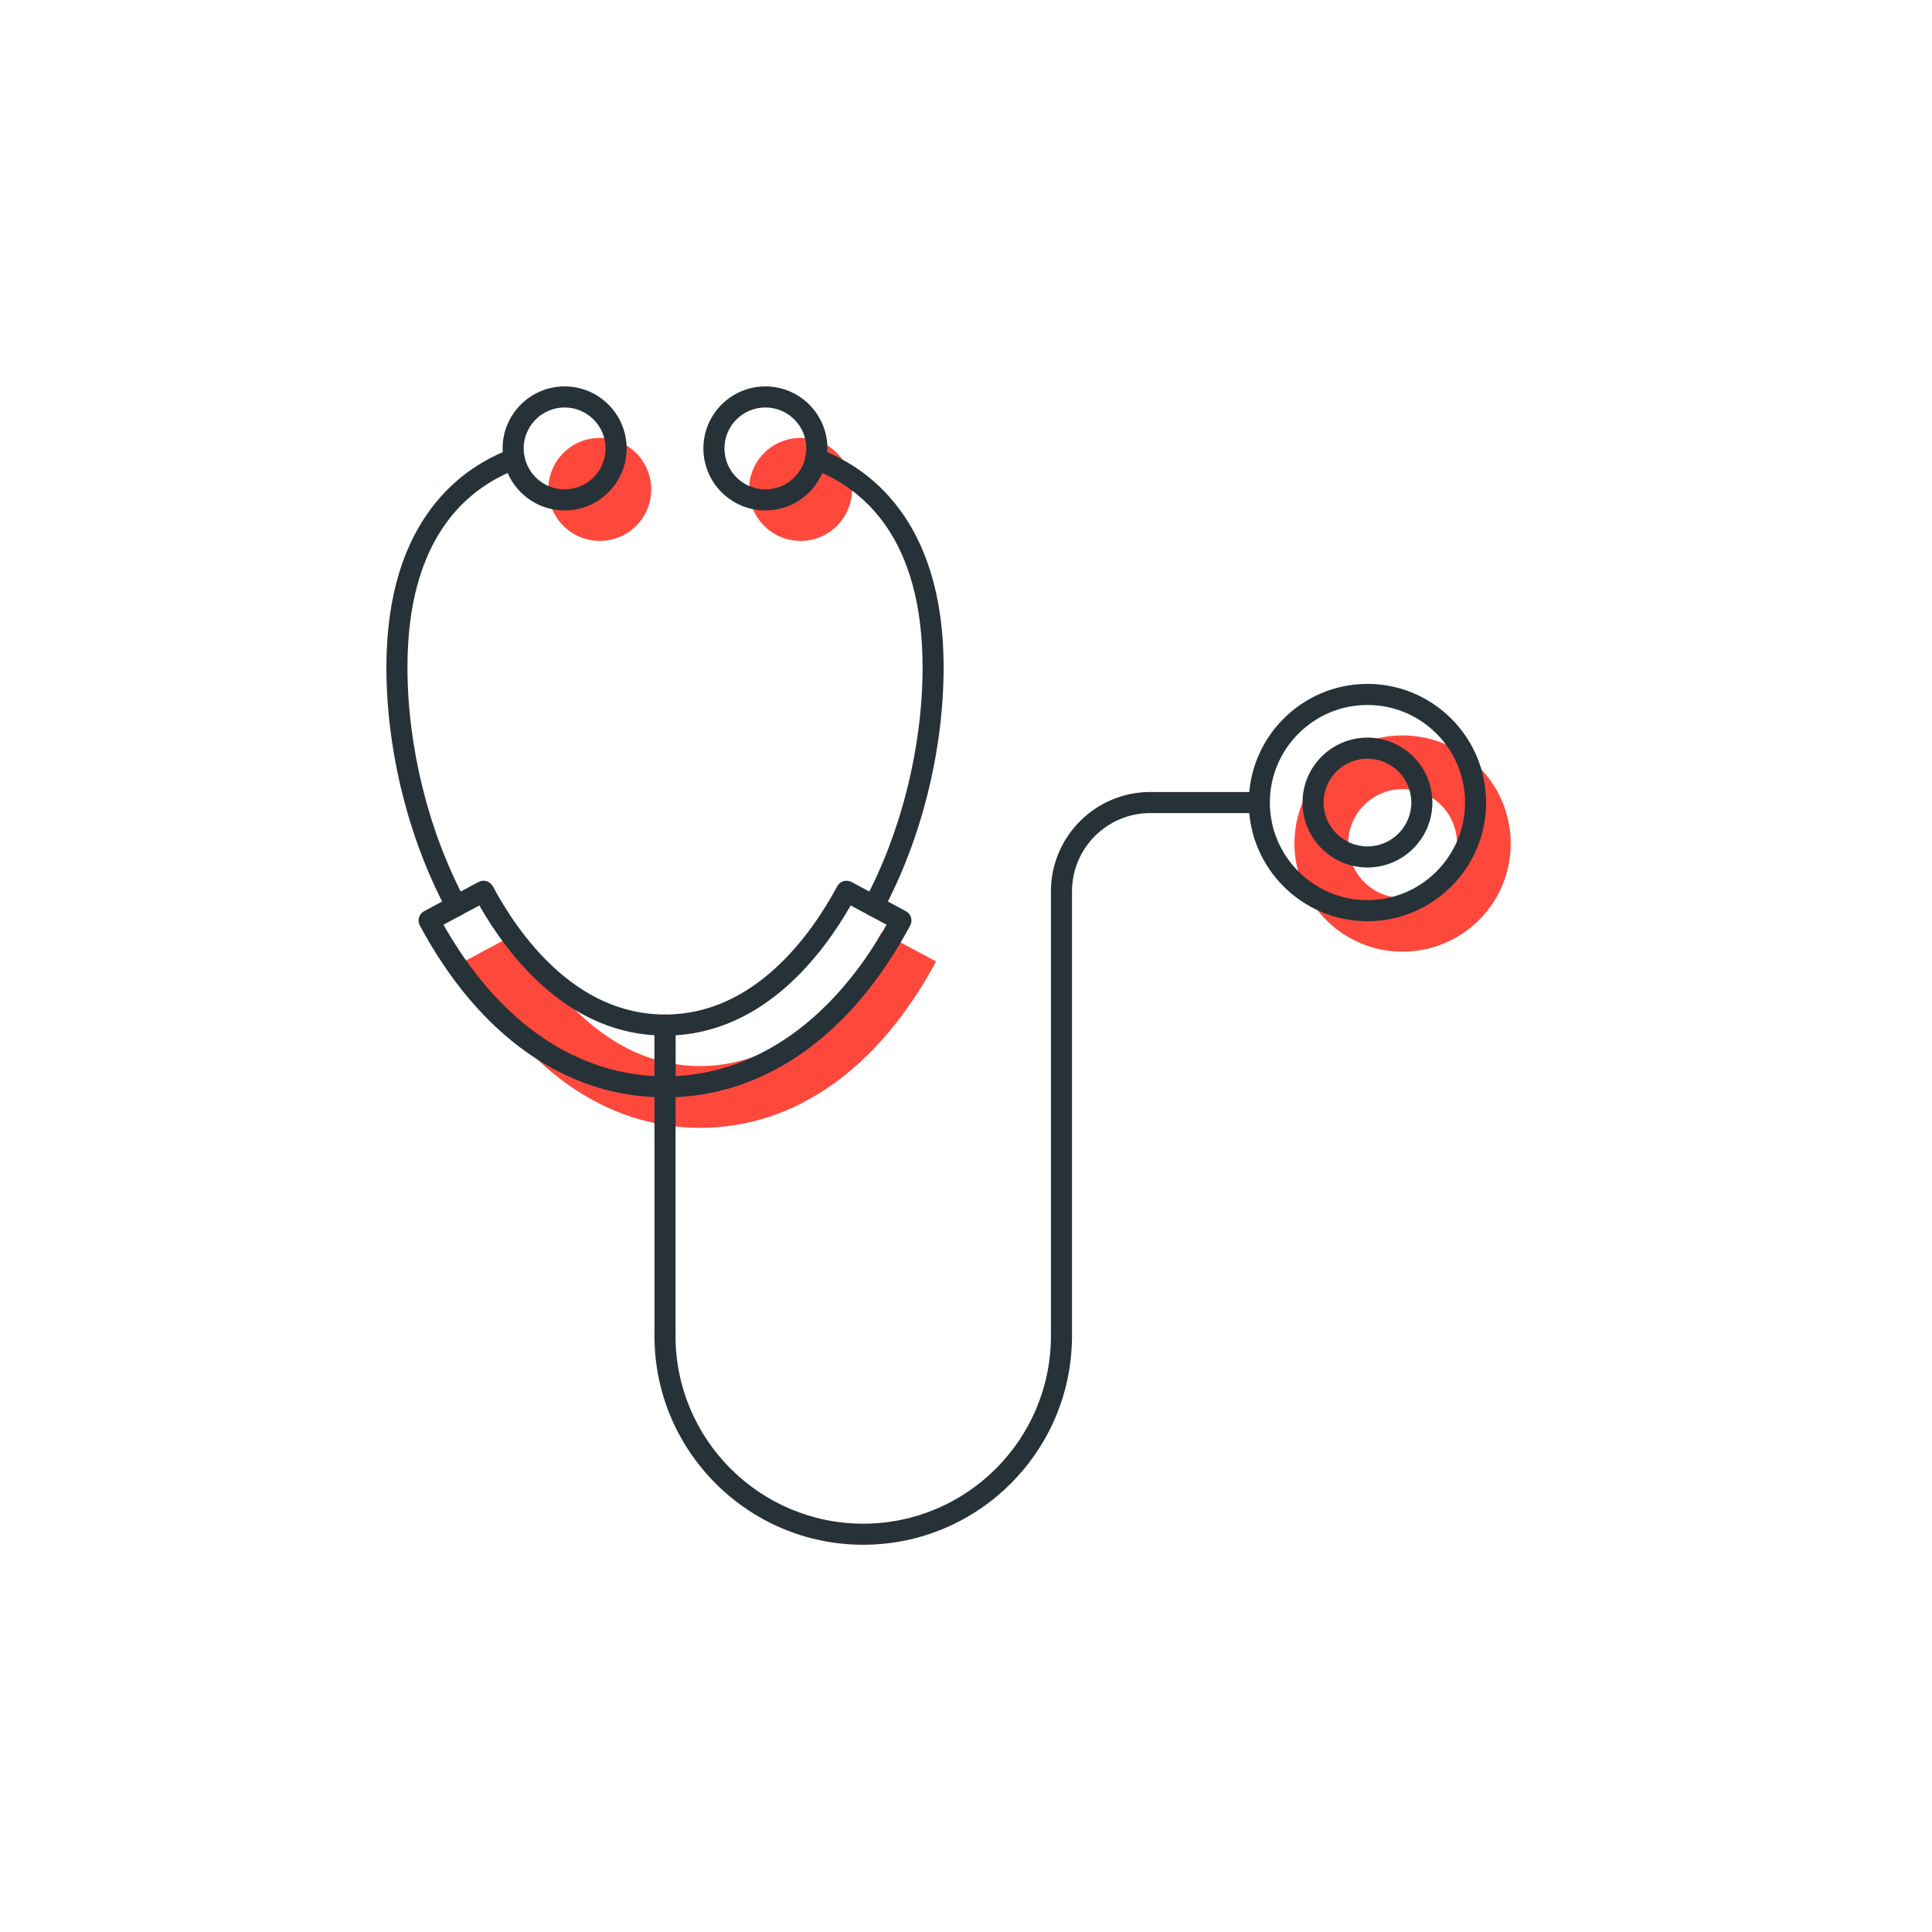
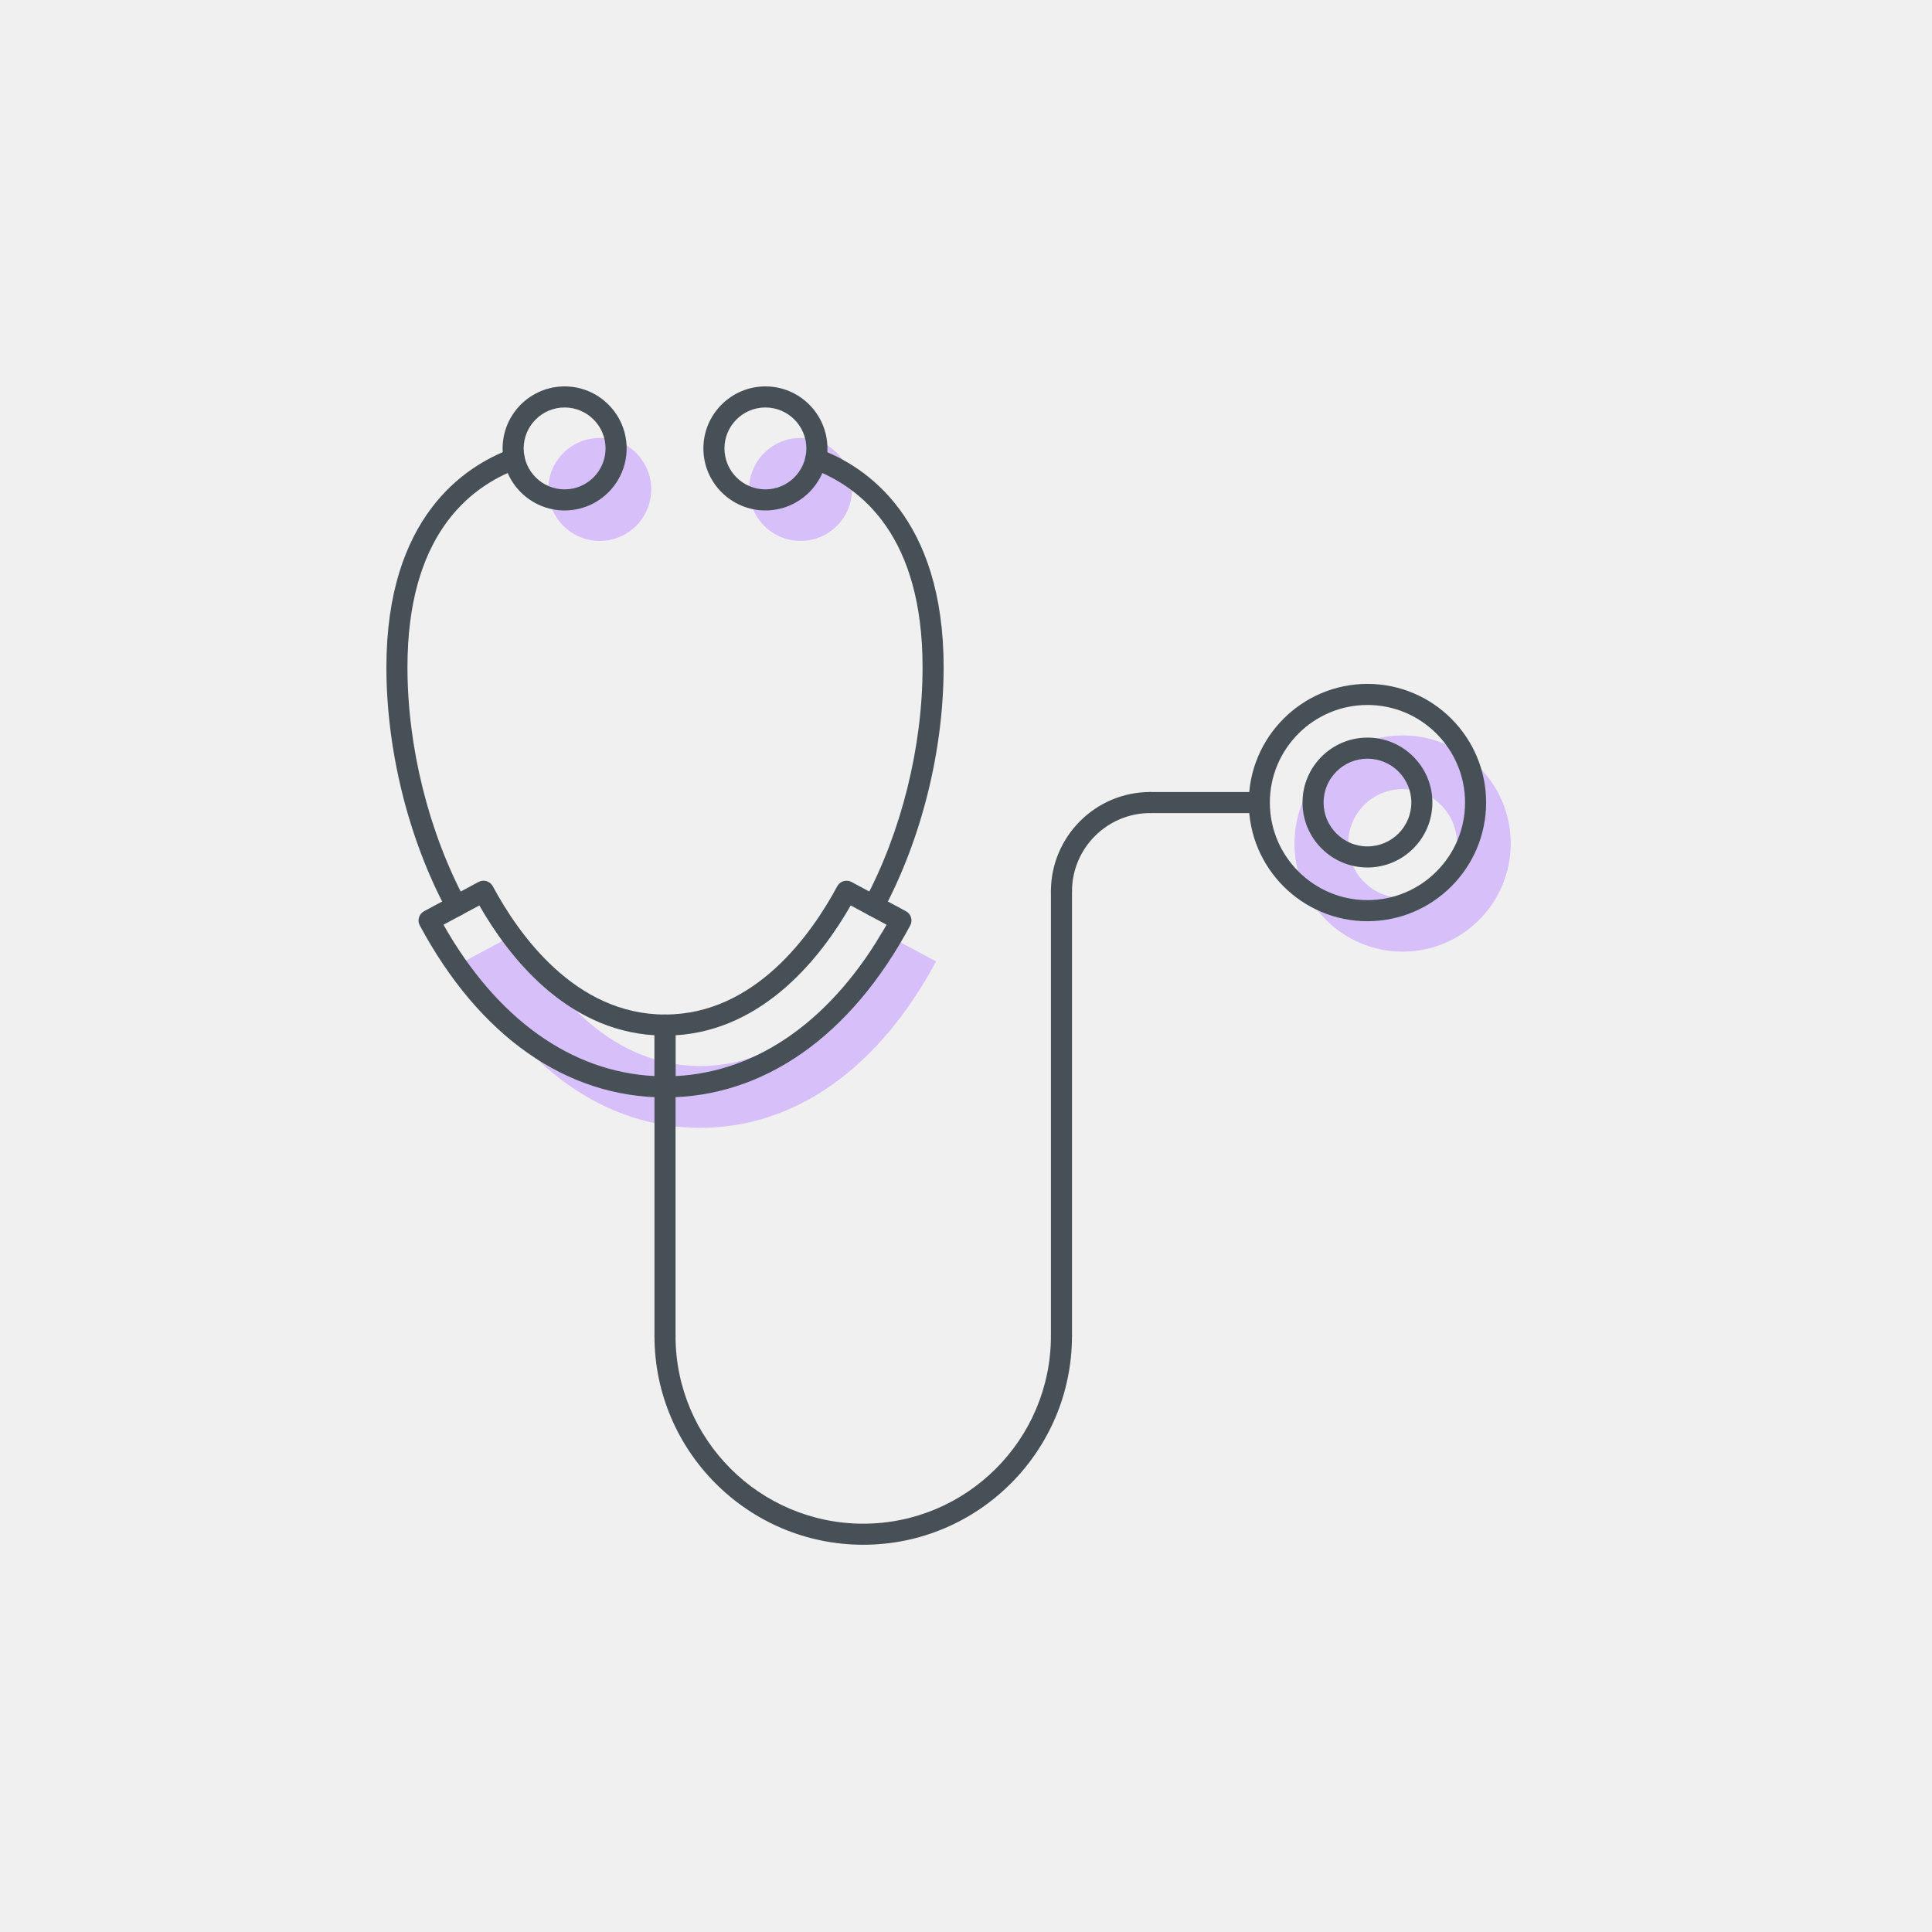
<svg xmlns="http://www.w3.org/2000/svg" width="110" height="110" viewBox="0 0 110 110" fill="none">
  <g id="i-sal">
-     <rect width="110" height="110" fill="white" />
    <g id="Group">
-       <path id="Fill 1" fill-rule="evenodd" clip-rule="evenodd" d="M37.078 27.865C37.078 26.246 35.766 24.934 34.146 24.934C32.528 24.934 31.216 26.246 31.216 27.865C31.216 29.484 32.528 30.797 34.146 30.797C35.766 30.797 37.078 29.484 37.078 27.865" fill="#FF483C" />
-       <path id="Fill 3" fill-rule="evenodd" clip-rule="evenodd" d="M39.863 64.214C34.48 64.214 29.709 60.85 26.43 54.741L29.529 53.077C31.056 55.923 34.43 60.696 39.863 60.696V64.214Z" fill="#FF483C" />
-       <path id="Fill 5" fill-rule="evenodd" clip-rule="evenodd" d="M42.648 27.865C42.648 26.246 43.959 24.934 45.58 24.934C47.199 24.934 48.511 26.246 48.511 27.865C48.511 29.484 47.199 30.797 45.58 30.797C43.959 30.797 42.648 29.484 42.648 27.865" fill="#FF483C" />
-       <path id="Fill 7" fill-rule="evenodd" clip-rule="evenodd" d="M39.863 64.214C45.246 64.214 50.016 60.85 53.296 54.741L50.197 53.077C48.669 55.923 45.296 60.696 39.863 60.696V64.214Z" fill="#FF483C" />
-       <path id="Exclude" fill-rule="evenodd" clip-rule="evenodd" d="M86.014 48.027C86.014 44.627 83.257 41.871 79.858 41.871C76.457 41.871 73.701 44.627 73.701 48.027C73.701 51.427 76.457 54.183 79.858 54.183C83.257 54.183 86.014 51.427 86.014 48.027M82.955 48.027C82.955 46.316 81.568 44.929 79.857 44.929C78.146 44.929 76.76 46.316 76.76 48.027C76.76 49.737 78.146 51.124 79.857 51.124C81.568 51.124 82.955 49.737 82.955 48.027" fill="#FF483C" />
-       <path id="Fill 14" fill-rule="evenodd" clip-rule="evenodd" d="M32.147 23.2C30.861 23.2 29.816 24.246 29.816 25.531C29.816 26.817 30.861 27.863 32.147 27.863C33.432 27.863 34.478 26.817 34.478 25.531C34.478 24.246 33.432 23.2 32.147 23.2M32.147 29.063C30.2 29.063 28.616 27.478 28.616 25.531C28.616 23.584 30.2 22 32.147 22C34.093 22 35.678 23.584 35.678 25.531C35.678 27.478 34.093 29.063 32.147 29.063" fill="#263238" />
-       <path id="Fill 16" fill-rule="evenodd" clip-rule="evenodd" d="M25.981 52.177C25.766 52.177 25.56 52.062 25.452 51.861C23.257 47.774 22 42.718 22 37.99C22 29.475 26.427 26.552 29.066 25.569C29.381 25.453 29.723 25.611 29.838 25.921C29.954 26.232 29.796 26.577 29.486 26.693C26.618 27.762 23.199 30.59 23.199 37.99C23.199 42.526 24.406 47.375 26.508 51.293C26.666 51.585 26.556 51.949 26.264 52.106C26.173 52.154 26.077 52.177 25.981 52.177" fill="#263238" />
-       <path id="Fill 18" fill-rule="evenodd" clip-rule="evenodd" d="M25.249 52.65C28.277 57.998 32.509 61.031 37.264 61.266V58.944C32.189 58.634 28.937 54.43 27.292 51.552L25.249 52.65ZM37.863 62.481C32.248 62.481 27.29 59.004 23.902 52.692C23.745 52.4 23.854 52.037 24.146 51.88L27.245 50.215C27.385 50.14 27.551 50.123 27.702 50.169C27.854 50.215 27.982 50.32 28.058 50.46C29.521 53.188 32.741 57.763 37.863 57.763C38.194 57.763 38.463 58.031 38.463 58.363V61.881C38.463 62.213 38.194 62.481 37.863 62.481V62.481Z" fill="#263238" />
-       <path id="Fill 20" fill-rule="evenodd" clip-rule="evenodd" d="M43.579 23.2C42.293 23.2 41.247 24.246 41.247 25.531C41.247 26.817 42.293 27.863 43.579 27.863C44.865 27.863 45.911 26.817 45.911 25.531C45.911 24.246 44.865 23.2 43.579 23.2M43.579 29.063C41.632 29.063 40.048 27.478 40.048 25.531C40.048 23.584 41.632 22 43.579 22C45.526 22 47.11 23.584 47.11 25.531C47.11 27.478 45.526 29.063 43.579 29.063" fill="#263238" />
-       <path id="Fill 22" fill-rule="evenodd" clip-rule="evenodd" d="M49.745 52.177C49.649 52.177 49.553 52.154 49.462 52.106C49.17 51.949 49.06 51.585 49.218 51.293C51.32 47.375 52.527 42.526 52.527 37.99C52.527 30.591 49.107 27.762 46.239 26.693C45.929 26.577 45.771 26.232 45.887 25.921C46.002 25.611 46.349 25.453 46.659 25.569C49.299 26.552 53.726 29.475 53.726 37.99C53.726 42.718 52.469 47.774 50.274 51.861C50.166 52.062 49.959 52.177 49.745 52.177" fill="#263238" />
-       <path id="Fill 24" fill-rule="evenodd" clip-rule="evenodd" d="M38.463 58.945V61.267C43.216 61.031 47.448 57.998 50.478 52.651L48.435 51.553C46.789 54.43 43.535 58.634 38.463 58.945M37.863 62.482C37.532 62.482 37.264 62.213 37.264 61.882V58.363C37.264 58.032 37.532 57.763 37.863 57.763C42.983 57.763 46.204 53.188 47.669 50.461C47.744 50.32 47.872 50.216 48.025 50.17C48.179 50.124 48.342 50.141 48.482 50.216L51.58 51.881C51.872 52.037 51.982 52.401 51.824 52.693C48.436 59.005 43.478 62.482 37.863 62.482" fill="#263238" />
-       <path id="Fill 26" fill-rule="evenodd" clip-rule="evenodd" d="M49.149 87.952C42.595 87.952 37.263 82.62 37.263 76.066C37.263 75.735 37.532 75.466 37.863 75.466C38.194 75.466 38.462 75.735 38.462 76.066C38.462 81.958 43.256 86.752 49.149 86.752C55.041 86.752 59.835 81.958 59.835 76.066C59.835 75.735 60.103 75.466 60.434 75.466C60.765 75.466 61.034 75.735 61.034 76.066C61.034 82.62 55.703 87.952 49.149 87.952" fill="#263238" />
-       <path id="Fill 28" fill-rule="evenodd" clip-rule="evenodd" d="M37.863 76.666C37.532 76.666 37.263 76.397 37.263 76.067V61.882C37.263 61.55 37.532 61.282 37.863 61.282C38.194 61.282 38.463 61.55 38.463 61.882V76.067C38.463 76.397 38.194 76.666 37.863 76.666" fill="#263238" />
-       <path id="Fill 30" fill-rule="evenodd" clip-rule="evenodd" d="M60.435 51.35C60.104 51.35 59.835 51.081 59.835 50.75C59.835 47.631 62.372 45.093 65.492 45.093C65.823 45.093 66.091 45.362 66.091 45.693C66.091 46.025 65.823 46.293 65.492 46.293C63.035 46.293 61.035 48.292 61.035 50.75C61.035 51.081 60.766 51.35 60.435 51.35" fill="#263238" />
-       <path id="Fill 32" fill-rule="evenodd" clip-rule="evenodd" d="M60.435 76.666C60.104 76.666 59.835 76.397 59.835 76.067V50.749C59.835 50.419 60.104 50.15 60.435 50.15C60.766 50.15 61.035 50.419 61.035 50.749V76.067C61.035 76.397 60.766 76.666 60.435 76.666" fill="#263238" />
-       <path id="Fill 34" fill-rule="evenodd" clip-rule="evenodd" d="M71.135 46.293H65.491C65.16 46.293 64.892 46.024 64.892 45.693C64.892 45.361 65.16 45.093 65.491 45.093H71.135C71.466 45.093 71.735 45.361 71.735 45.693C71.735 46.024 71.466 46.293 71.135 46.293" fill="#263238" />
-       <path id="Fill 36" fill-rule="evenodd" clip-rule="evenodd" d="M77.857 40.138C74.794 40.138 72.3 42.63 72.3 45.694C72.3 48.758 74.794 51.25 77.857 51.25C80.92 51.25 83.414 48.758 83.414 45.694C83.414 42.63 80.92 40.138 77.857 40.138M77.857 52.45C74.131 52.45 71.101 49.419 71.101 45.694C71.101 41.969 74.131 38.938 77.857 38.938C81.583 38.938 84.613 41.969 84.613 45.694C84.613 49.419 81.583 52.45 77.857 52.45" fill="#263238" />
-       <path id="Fill 38" fill-rule="evenodd" clip-rule="evenodd" d="M77.857 43.196C76.48 43.196 75.359 44.316 75.359 45.693C75.359 47.071 76.48 48.191 77.857 48.191C79.234 48.191 80.355 47.071 80.355 45.693C80.355 44.316 79.234 43.196 77.857 43.196M77.857 49.391C75.818 49.391 74.16 47.732 74.16 45.693C74.16 43.654 75.818 41.996 77.857 41.996C79.896 41.996 81.554 43.654 81.554 45.693C81.554 47.732 79.896 49.391 77.857 49.391" fill="#263238" />
+       <path id="Fill 1" fill-rule="evenodd" clip-rule="evenodd" d="M37.078 27.865C37.078 26.246 35.766 24.934 34.146 24.934C32.528 24.934 31.216 26.246 31.216 27.865C31.216 29.484 32.528 30.797 34.146 30.797C35.766 30.797 37.078 29.484 37.078 27.865Z" fill="#D7BFF9" />
+       <path id="Fill 3" fill-rule="evenodd" clip-rule="evenodd" d="M39.863 64.214C34.48 64.214 29.709 60.85 26.43 54.741L29.529 53.077C31.056 55.923 34.43 60.696 39.863 60.696V64.214Z" fill="#D7BFF9" />
+       <path id="Fill 5" fill-rule="evenodd" clip-rule="evenodd" d="M42.648 27.865C42.648 26.246 43.959 24.934 45.58 24.934C47.199 24.934 48.511 26.246 48.511 27.865C48.511 29.484 47.199 30.797 45.58 30.797C43.959 30.797 42.648 29.484 42.648 27.865Z" fill="#D7BFF9" />
+       <path id="Fill 7" fill-rule="evenodd" clip-rule="evenodd" d="M39.863 64.214C45.246 64.214 50.016 60.85 53.296 54.741L50.197 53.077C48.669 55.923 45.296 60.696 39.863 60.696V64.214Z" fill="#D7BFF9" />
+       <path id="Exclude" fill-rule="evenodd" clip-rule="evenodd" d="M86.014 48.027C86.014 44.627 83.257 41.871 79.858 41.871C76.457 41.871 73.701 44.627 73.701 48.027C73.701 51.427 76.457 54.183 79.858 54.183C83.257 54.183 86.014 51.427 86.014 48.027ZM82.955 48.027C82.955 46.316 81.568 44.929 79.857 44.929C78.146 44.929 76.76 46.316 76.76 48.027C76.76 49.737 78.146 51.124 79.857 51.124C81.568 51.124 82.955 49.737 82.955 48.027Z" fill="#D7BFF9" />
+       <path id="Fill 14" fill-rule="evenodd" clip-rule="evenodd" d="M32.147 23.2C30.861 23.2 29.816 24.246 29.816 25.531C29.816 26.817 30.861 27.863 32.147 27.863C33.432 27.863 34.478 26.817 34.478 25.531C34.478 24.246 33.432 23.2 32.147 23.2ZM32.147 29.063C30.2 29.063 28.616 27.478 28.616 25.531C28.616 23.584 30.2 22 32.147 22C34.093 22 35.678 23.584 35.678 25.531C35.678 27.478 34.093 29.063 32.147 29.063Z" fill="#465056" />
+       <path id="Fill 16" fill-rule="evenodd" clip-rule="evenodd" d="M25.981 52.177C25.766 52.177 25.56 52.062 25.452 51.861C23.257 47.774 22 42.718 22 37.99C22 29.475 26.427 26.552 29.066 25.569C29.381 25.453 29.723 25.611 29.838 25.921C29.954 26.232 29.796 26.577 29.486 26.693C26.618 27.762 23.199 30.59 23.199 37.99C23.199 42.526 24.406 47.375 26.508 51.293C26.666 51.585 26.556 51.949 26.264 52.106C26.173 52.154 26.077 52.177 25.981 52.177Z" fill="#465056" />
+       <path id="Fill 18" fill-rule="evenodd" clip-rule="evenodd" d="M25.249 52.65C28.277 57.998 32.509 61.031 37.264 61.266V58.944C32.189 58.634 28.937 54.43 27.292 51.552L25.249 52.65ZM37.863 62.481C32.248 62.481 27.29 59.004 23.902 52.692C23.745 52.4 23.854 52.037 24.146 51.88L27.245 50.215C27.385 50.14 27.551 50.123 27.702 50.169C27.854 50.215 27.982 50.32 28.058 50.46C29.521 53.188 32.741 57.763 37.863 57.763C38.194 57.763 38.463 58.031 38.463 58.363V61.881C38.463 62.213 38.194 62.481 37.863 62.481Z" fill="#465056" />
+       <path id="Fill 20" fill-rule="evenodd" clip-rule="evenodd" d="M43.579 23.2C42.293 23.2 41.247 24.246 41.247 25.531C41.247 26.817 42.293 27.863 43.579 27.863C44.865 27.863 45.911 26.817 45.911 25.531C45.911 24.246 44.865 23.2 43.579 23.2ZM43.579 29.063C41.632 29.063 40.048 27.478 40.048 25.531C40.048 23.584 41.632 22 43.579 22C45.526 22 47.11 23.584 47.11 25.531C47.11 27.478 45.526 29.063 43.579 29.063Z" fill="#465056" />
+       <path id="Fill 22" fill-rule="evenodd" clip-rule="evenodd" d="M49.745 52.177C49.649 52.177 49.553 52.154 49.462 52.106C49.17 51.949 49.06 51.585 49.218 51.293C51.32 47.375 52.527 42.526 52.527 37.99C52.527 30.591 49.107 27.762 46.239 26.693C45.929 26.577 45.771 26.232 45.887 25.921C46.002 25.611 46.349 25.453 46.659 25.569C49.299 26.552 53.726 29.475 53.726 37.99C53.726 42.718 52.469 47.774 50.274 51.861C50.166 52.062 49.959 52.177 49.745 52.177Z" fill="#465056" />
+       <path id="Fill 24" fill-rule="evenodd" clip-rule="evenodd" d="M38.463 58.945V61.267C43.216 61.031 47.448 57.998 50.478 52.651L48.435 51.553C46.789 54.43 43.535 58.634 38.463 58.945ZM37.863 62.482C37.532 62.482 37.264 62.213 37.264 61.882V58.363C37.264 58.032 37.532 57.763 37.863 57.763C42.983 57.763 46.204 53.188 47.669 50.461C47.744 50.32 47.872 50.216 48.025 50.17C48.179 50.124 48.342 50.141 48.482 50.216L51.58 51.881C51.872 52.037 51.982 52.401 51.824 52.693C48.436 59.005 43.478 62.482 37.863 62.482Z" fill="#465056" />
+       <path id="Fill 26" fill-rule="evenodd" clip-rule="evenodd" d="M49.149 87.952C42.595 87.952 37.263 82.62 37.263 76.066C37.263 75.735 37.532 75.466 37.863 75.466C38.194 75.466 38.462 75.735 38.462 76.066C38.462 81.958 43.256 86.752 49.149 86.752C55.041 86.752 59.835 81.958 59.835 76.066C59.835 75.735 60.103 75.466 60.434 75.466C60.765 75.466 61.034 75.735 61.034 76.066C61.034 82.62 55.703 87.952 49.149 87.952Z" fill="#465056" />
+       <path id="Fill 28" fill-rule="evenodd" clip-rule="evenodd" d="M37.863 76.666C37.532 76.666 37.263 76.397 37.263 76.067V61.882C37.263 61.55 37.532 61.282 37.863 61.282C38.194 61.282 38.463 61.55 38.463 61.882V76.067C38.463 76.397 38.194 76.666 37.863 76.666Z" fill="#465056" />
+       <path id="Fill 30" fill-rule="evenodd" clip-rule="evenodd" d="M60.435 51.35C60.104 51.35 59.835 51.081 59.835 50.75C59.835 47.631 62.372 45.093 65.492 45.093C65.823 45.093 66.091 45.362 66.091 45.693C66.091 46.025 65.823 46.293 65.492 46.293C63.035 46.293 61.035 48.292 61.035 50.75C61.035 51.081 60.766 51.35 60.435 51.35Z" fill="#465056" />
+       <path id="Fill 32" fill-rule="evenodd" clip-rule="evenodd" d="M60.435 76.666C60.104 76.666 59.835 76.397 59.835 76.067V50.749C59.835 50.419 60.104 50.15 60.435 50.15C60.766 50.15 61.035 50.419 61.035 50.749V76.067C61.035 76.397 60.766 76.666 60.435 76.666Z" fill="#465056" />
+       <path id="Fill 34" fill-rule="evenodd" clip-rule="evenodd" d="M71.135 46.293H65.491C65.16 46.293 64.892 46.024 64.892 45.693C64.892 45.361 65.16 45.093 65.491 45.093H71.135C71.466 45.093 71.735 45.361 71.735 45.693C71.735 46.024 71.466 46.293 71.135 46.293Z" fill="#465056" />
+       <path id="Fill 36" fill-rule="evenodd" clip-rule="evenodd" d="M77.857 40.138C74.794 40.138 72.3 42.63 72.3 45.694C72.3 48.758 74.794 51.25 77.857 51.25C80.92 51.25 83.414 48.758 83.414 45.694C83.414 42.63 80.92 40.138 77.857 40.138ZM77.857 52.45C74.131 52.45 71.101 49.419 71.101 45.694C71.101 41.969 74.131 38.938 77.857 38.938C81.583 38.938 84.613 41.969 84.613 45.694C84.613 49.419 81.583 52.45 77.857 52.45Z" fill="#465056" />
+       <path id="Fill 38" fill-rule="evenodd" clip-rule="evenodd" d="M77.857 43.196C76.48 43.196 75.359 44.316 75.359 45.693C75.359 47.071 76.48 48.191 77.857 48.191C79.234 48.191 80.355 47.071 80.355 45.693C80.355 44.316 79.234 43.196 77.857 43.196ZM77.857 49.391C75.818 49.391 74.16 47.732 74.16 45.693C74.16 43.654 75.818 41.996 77.857 41.996C79.896 41.996 81.554 43.654 81.554 45.693C81.554 47.732 79.896 49.391 77.857 49.391Z" fill="#465056" />
    </g>
  </g>
</svg>
